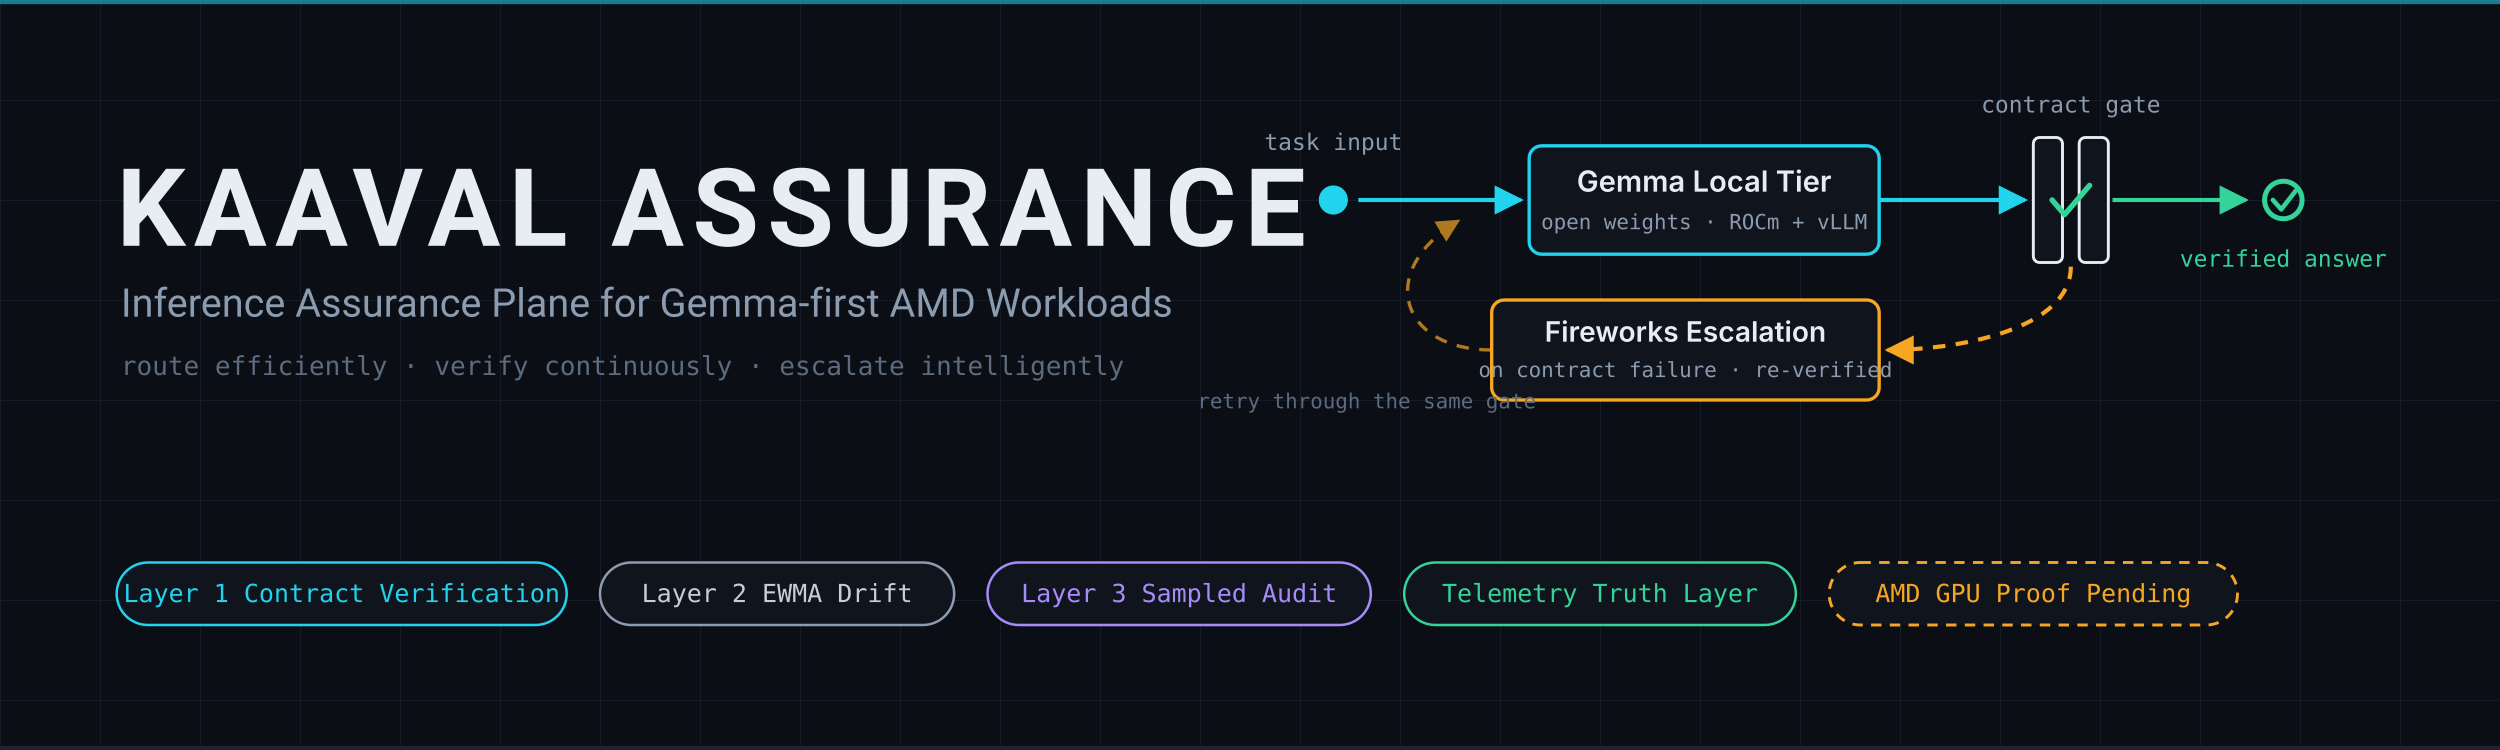
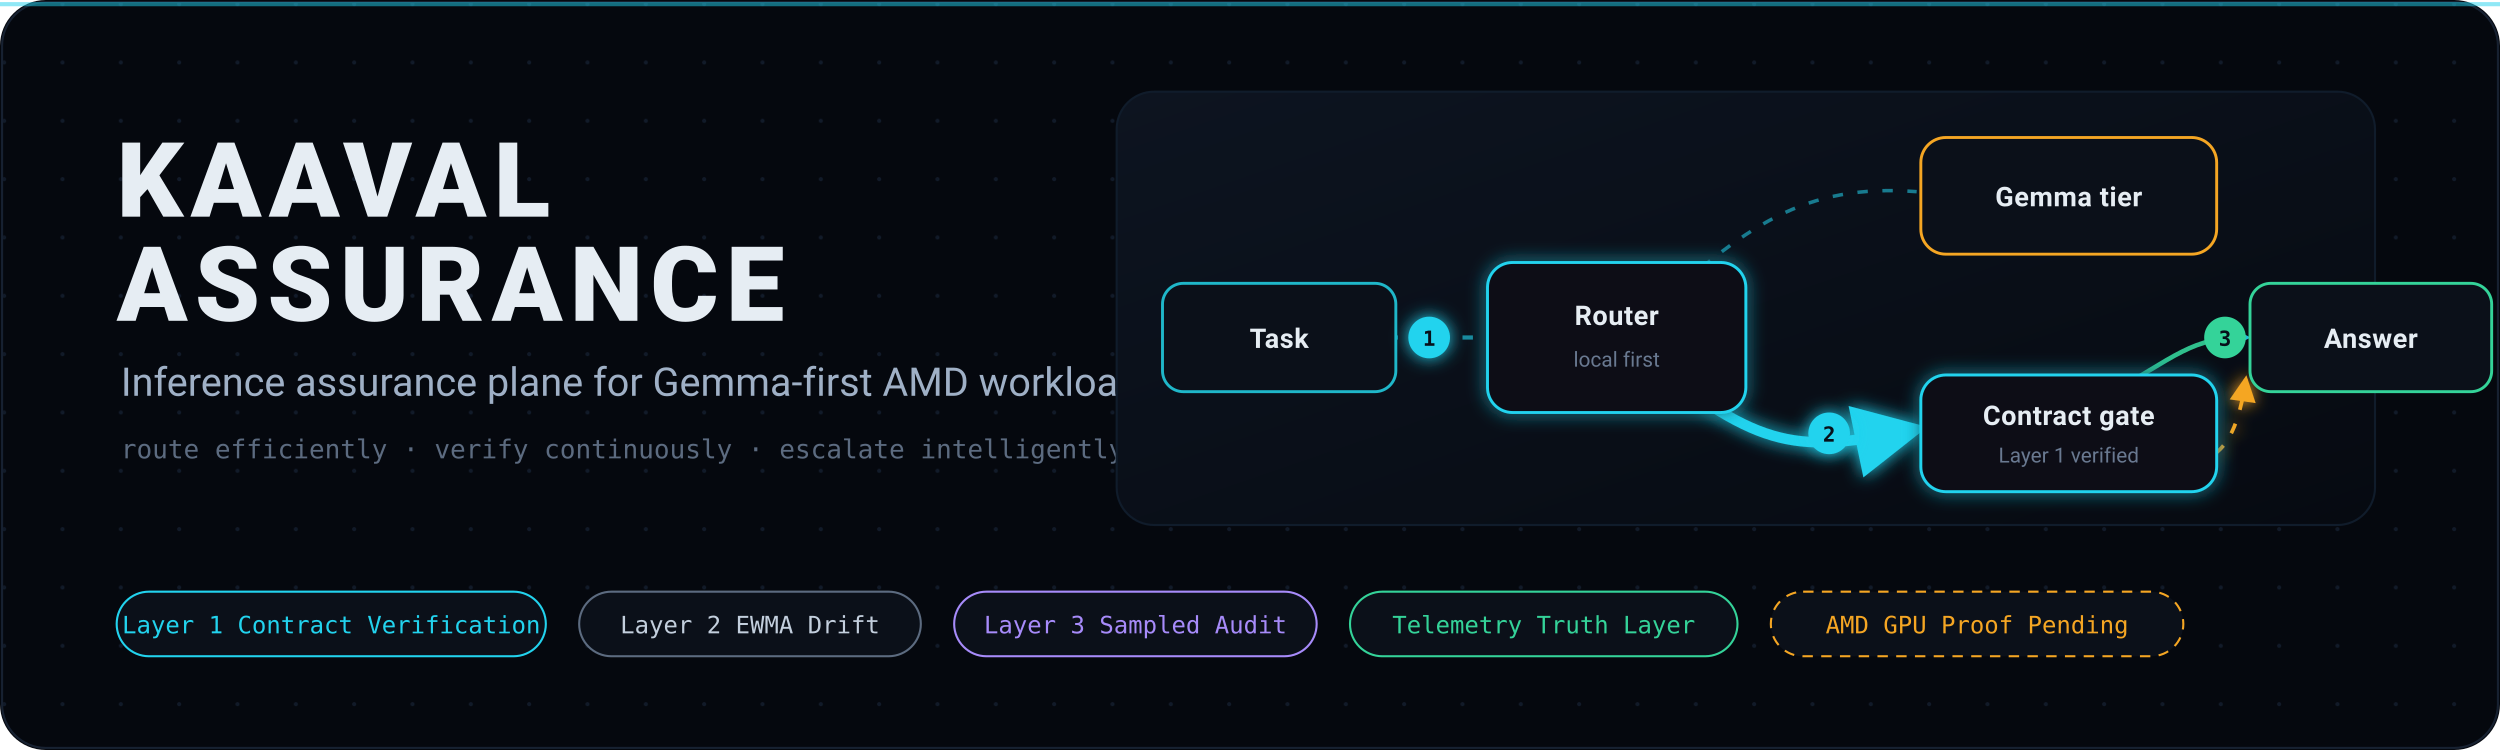
- <svg xmlns="http://www.w3.org/2000/svg" viewBox="0 0 1200 360" role="img" aria-label="Kaaval Assurance — inference assurance plane banner">
+ <svg xmlns="http://www.w3.org/2000/svg" viewBox="0 0 1200 360" role="img" aria-label="Kaaval Assurance — inference assurance plane for Gemma-first AMD workloads">
  <defs>
-     <pattern id="grid" width="48" height="48" patternUnits="userSpaceOnUse">
-       <path d="M 48 0 L 0 0 0 48" fill="none" stroke="#151c27" stroke-width="1" />
+     <pattern id="dotGrid" width="28" height="28" patternUnits="userSpaceOnUse">
+       <circle cx="2" cy="2" r="1" fill="#172233" opacity="0.7" />
    </pattern>
-     <marker id="arrC" viewBox="0 0 10 10" refX="9" refY="5" markerWidth="7" markerHeight="7" orient="auto">
+     <filter id="cyanGlow" x="-80%" y="-80%" width="260%" height="260%">
+       <feGaussianBlur stdDeviation="4" result="blur" />
+       <feMerge>
+         <feMergeNode in="blur" />
+         <feMergeNode in="SourceGraphic" />
+       </feMerge>
+     </filter>
+     <filter id="amberGlow" x="-80%" y="-80%" width="260%" height="260%">
+       <feGaussianBlur stdDeviation="3.5" result="blur" />
+       <feMerge>
+         <feMergeNode in="blur" />
+         <feMergeNode in="SourceGraphic" />
+       </feMerge>
+     </filter>
+     <linearGradient id="panel" x1="0" x2="1" y1="0" y2="1">
+       <stop offset="0" stop-color="#0d1420" />
+       <stop offset="1" stop-color="#060a11" />
+     </linearGradient>
+     <marker id="arrowCyan" viewBox="0 0 10 10" refX="8.5" refY="5" markerWidth="7" markerHeight="7" orient="auto">
      <path d="M0,0 L10,5 L0,10 z" fill="#22d3ee" />
    </marker>
-     <marker id="arrA" viewBox="0 0 10 10" refX="9" refY="5" markerWidth="7" markerHeight="7" orient="auto">
+     <marker id="arrowAmber" viewBox="0 0 10 10" refX="8.5" refY="5" markerWidth="7" markerHeight="7" orient="auto">
      <path d="M0,0 L10,5 L0,10 z" fill="#f5a623" />
    </marker>
-     <marker id="arrG" viewBox="0 0 10 10" refX="9" refY="5" markerWidth="7" markerHeight="7" orient="auto">
-       <path d="M0,0 L10,5 L0,10 z" fill="#34d399" />
-     </marker>
+     <style>
+       .sans{font-family:ui-sans-serif,-apple-system,"Segoe UI",Roboto,Helvetica,Arial,sans-serif}
+       .mono{font-family:ui-monospace,SFMono-Regular,Menlo,Consolas,monospace}
+       .node{fill:#0b1019;stroke-width:1.4}
+       .muted{fill:#8b9bb0}
+       .label{fill:#e6edf3;font-size:13px;font-weight:700;letter-spacing:.02em}
+       .sub{fill:#697991;font-size:10px}
+     </style>
  </defs>
-   <rect width="1200" height="360" fill="#0b0e14" />
-   <rect width="1200" height="360" fill="url(#grid)" />
-   <rect x="0" y="0" width="1200" height="2" fill="#22d3ee" opacity="0.55" />
-   <text x="56" y="118" font-family="ui-sans-serif,-apple-system,'Segoe UI',Roboto,Helvetica,Arial,sans-serif" font-size="52" font-weight="700" letter-spacing="4" fill="#e6edf3">KAAVAL ASSURANCE</text>
-   <text x="58" y="152" font-family="ui-sans-serif,-apple-system,'Segoe UI',Roboto,Helvetica,Arial,sans-serif" font-size="19" fill="#8b9bb0">Inference Assurance Plane for Gemma-first AMD Workloads</text>
-   <text x="58" y="180" font-family="ui-monospace,Menlo,Consolas,monospace" font-size="12.5" fill="#5c6b80">route efficiently · verify continuously · escalate intelligently</text>
-   <circle cx="640" cy="96" r="7" fill="#22d3ee" />
-   <text x="640" y="72" text-anchor="middle" font-family="ui-monospace,Menlo,Consolas,monospace" font-size="11" fill="#8b9bb0">task input</text>
-   <path d="M 652 96 C 690 96, 700 96, 730 96" fill="none" stroke="#22d3ee" stroke-width="2" marker-end="url(#arrC)" />
-   <rect x="734" y="70" width="168" height="52" rx="6" fill="#10141c" stroke="#22d3ee" stroke-width="1.6" />
-   <text x="818" y="92" text-anchor="middle" font-family="ui-sans-serif,-apple-system,'Segoe UI',sans-serif" font-size="14" font-weight="600" fill="#e6edf3">Gemma Local Tier</text>
-   <text x="818" y="110" text-anchor="middle" font-family="ui-monospace,Menlo,Consolas,monospace" font-size="10" fill="#8b9bb0">open weights · ROCm + vLLM</text>
-   <path d="M 902 96 C 936 96, 944 96, 972 96" fill="none" stroke="#22d3ee" stroke-width="2" marker-end="url(#arrC)" />
-   <rect x="976" y="66" width="14" height="60" rx="3" fill="#10141c" stroke="#e6edf3" stroke-width="1.4" />
-   <rect x="998" y="66" width="14" height="60" rx="3" fill="#10141c" stroke="#e6edf3" stroke-width="1.4" />
-   <text x="994" y="54" text-anchor="middle" font-family="ui-monospace,Menlo,Consolas,monospace" font-size="11" fill="#8b9bb0">contract gate</text>
-   <path d="M 985 96 l 6 7 l 12 -14" fill="none" stroke="#34d399" stroke-width="2.6" stroke-linecap="round" stroke-linejoin="round" />
-   <path d="M 1014 96 C 1046 96, 1052 96, 1078 96" fill="none" stroke="#34d399" stroke-width="2" marker-end="url(#arrG)" />
-   <circle cx="1096" cy="96" r="9" fill="none" stroke="#34d399" stroke-width="2.4" />
-   <path d="M 1091 96 l 4 4.5 l 7 -9" fill="none" stroke="#34d399" stroke-width="2.2" stroke-linecap="round" stroke-linejoin="round" />
-   <text x="1096" y="128" text-anchor="middle" font-family="ui-monospace,Menlo,Consolas,monospace" font-size="11" fill="#34d399">verified answer</text>
-   <path d="M 994 128 C 994 158, 940 168, 906 168" fill="none" stroke="#f5a623" stroke-width="2" stroke-dasharray="6 5" marker-end="url(#arrA)" />
-   <rect x="716" y="144" width="186" height="48" rx="6" fill="#10141c" stroke="#f5a623" stroke-width="1.6" />
-   <text x="809" y="164" text-anchor="middle" font-family="ui-sans-serif,-apple-system,'Segoe UI',sans-serif" font-size="13.5" font-weight="600" fill="#e6edf3">Fireworks Escalation</text>
-   <text x="809" y="181" text-anchor="middle" font-family="ui-monospace,Menlo,Consolas,monospace" font-size="10" fill="#8b9bb0">on contract failure · re-verified</text>
-   <path d="M 716 168 C 672 168, 660 130, 700 106" fill="none" stroke="#f5a623" stroke-width="1.6" stroke-dasharray="6 5" opacity="0.7" marker-end="url(#arrA)" />
-   <text x="656" y="196" text-anchor="middle" font-family="ui-monospace,Menlo,Consolas,monospace" font-size="10" fill="#5c6b80">retry through the same gate</text>
-   <g font-family="ui-monospace,Menlo,Consolas,monospace" font-size="12">
-     <rect x="56" y="270" width="216" height="30" rx="15" fill="#10141c" stroke="#22d3ee" stroke-width="1.2" />
-     <text x="164" y="289" text-anchor="middle" fill="#22d3ee">Layer 1 Contract Verification</text>
-     <rect x="288" y="270" width="170" height="30" rx="15" fill="#10141c" stroke="#8b9bb0" stroke-width="1.2" />
-     <text x="373" y="289" text-anchor="middle" fill="#c3cfdd">Layer 2 EWMA Drift</text>
-     <rect x="474" y="270" width="184" height="30" rx="15" fill="#10141c" stroke="#a78bfa" stroke-width="1.2" />
-     <text x="566" y="289" text-anchor="middle" fill="#a78bfa">Layer 3 Sampled Audit</text>
-     <rect x="674" y="270" width="188" height="30" rx="15" fill="#10141c" stroke="#34d399" stroke-width="1.2" />
-     <text x="768" y="289" text-anchor="middle" fill="#34d399">Telemetry Truth Layer</text>
-     <rect x="878" y="270" width="196" height="30" rx="15" fill="#10141c" stroke="#f5a623" stroke-width="1.4" stroke-dasharray="5 4" />
-     <text x="976" y="289" text-anchor="middle" fill="#f5a623">AMD GPU Proof Pending</text>
+   <rect width="1200" height="360" rx="22" fill="#05080e" />
+   <rect width="1200" height="360" rx="22" fill="url(#dotGrid)" />
+   <rect x="1" y="1" width="1198" height="358" rx="21" fill="none" stroke="#172131" />
+   <path d="M0 2 H1200" stroke="#22d3ee" stroke-opacity=".5" stroke-width="2" />
+   <g class="sans">
+     <text x="56" y="104" font-size="50" font-weight="800" letter-spacing="3.5" fill="#e6edf3">KAAVAL</text>
+     <text x="56" y="154" font-size="50" font-weight="800" letter-spacing="3.5" fill="#e6edf3">ASSURANCE</text>
+     <text x="58" y="190" font-size="19" fill="#9fb0c6">Inference assurance plane for Gemma-first AMD workloads</text>
+     <text x="58" y="220" class="mono" font-size="12.5" fill="#5c6b80">route efficiently · verify continuously · escalate intelligently</text>
  </g>
-   <rect x="0" y="358" width="1200" height="2" fill="#1c2431" />
+   <g transform="translate(536 44)">
+     <rect x="0" y="0" width="604" height="208" rx="18" fill="url(#panel)" stroke="#101c2b" />
+     <path d="M58 118 C112 118 126 118 176 118" fill="none" stroke="#22d3ee" stroke-width="2" stroke-dasharray="5 7" opacity=".62" />
+     <path d="M254 108 C302 64 330 44 384 48" fill="none" stroke="#22d3ee" stroke-width="1.7" stroke-dasharray="5 7" opacity=".55" />
+     <path d="M254 128 C310 172 326 174 384 162" fill="none" stroke="#22d3ee" stroke-width="5" filter="url(#cyanGlow)" marker-end="url(#arrowCyan)" />
+     <path d="M472 148 C510 126 516 118 542 118" fill="none" stroke="#34d399" stroke-width="2.2" marker-end="url(#arrowCyan)" opacity=".9" />
+     <path d="M472 162 C520 190 536 180 542 138" fill="none" stroke="#f5a623" stroke-width="1.8" stroke-dasharray="5 7" filter="url(#amberGlow)" marker-end="url(#arrowAmber)" />
+     <g class="sans">
+       <rect class="node" x="22" y="92" width="112" height="52" rx="10" stroke="#1fb7c9" />
+       <text class="label" x="78" y="123" text-anchor="middle" fill="#22d3ee">Task</text>
+       <rect class="node" x="178" y="82" width="124" height="72" rx="12" stroke="#22d3ee" filter="url(#cyanGlow)" />
+       <text class="label" x="240" y="112" text-anchor="middle">Router</text>
+       <text class="sub" x="240" y="132" text-anchor="middle">local first</text>
+       <rect class="node" x="386" y="22" width="142" height="56" rx="12" stroke="#f5a623" />
+       <text class="label" x="457" y="55" text-anchor="middle" fill="#f5a623">Gemma tier</text>
+       <rect class="node" x="386" y="136" width="142" height="56" rx="12" stroke="#22d3ee" filter="url(#cyanGlow)" />
+       <text class="label" x="457" y="160" text-anchor="middle">Contract gate</text>
+       <text class="sub" x="457" y="178" text-anchor="middle">Layer 1 verified</text>
+       <rect class="node" x="544" y="92" width="116" height="52" rx="10" stroke="#34d399" />
+       <text class="label" x="602" y="123" text-anchor="middle" fill="#34d399">Answer</text>
+     </g>
+     <g class="mono" font-size="10" font-weight="800">
+       <circle cx="150" cy="118" r="10" fill="#22d3ee" filter="url(#cyanGlow)" />
+       <text x="150" y="122" text-anchor="middle" fill="#07101a">1</text>
+       <circle cx="342" cy="164" r="10" fill="#22d3ee" filter="url(#cyanGlow)" />
+       <text x="342" y="168" text-anchor="middle" fill="#07101a">2</text>
+       <circle cx="532" cy="118" r="10" fill="#34d399" />
+       <text x="532" y="122" text-anchor="middle" fill="#07101a">3</text>
+     </g>
+   </g>
+   <g class="mono" font-size="11.5">
+     <rect x="56" y="284" width="206" height="31" rx="15.5" fill="#0b1019" stroke="#22d3ee" />
+     <text x="159" y="304" text-anchor="middle" fill="#22d3ee">Layer 1 Contract Verification</text>
+     <rect x="278" y="284" width="164" height="31" rx="15.5" fill="#0b1019" stroke="#5c6b80" />
+     <text x="360" y="304" text-anchor="middle" fill="#c3cfdd">Layer 2 EWMA Drift</text>
+     <rect x="458" y="284" width="174" height="31" rx="15.5" fill="#0b1019" stroke="#a78bfa" />
+     <text x="545" y="304" text-anchor="middle" fill="#a78bfa">Layer 3 Sampled Audit</text>
+     <rect x="648" y="284" width="186" height="31" rx="15.5" fill="#0b1019" stroke="#34d399" />
+     <text x="741" y="304" text-anchor="middle" fill="#34d399">Telemetry Truth Layer</text>
+     <rect x="850" y="284" width="198" height="31" rx="15.5" fill="#0b1019" stroke="#f5a623" stroke-dasharray="5 4" />
+     <text x="949" y="304" text-anchor="middle" fill="#f5a623">AMD GPU Proof Pending</text>
+   </g>
</svg>
